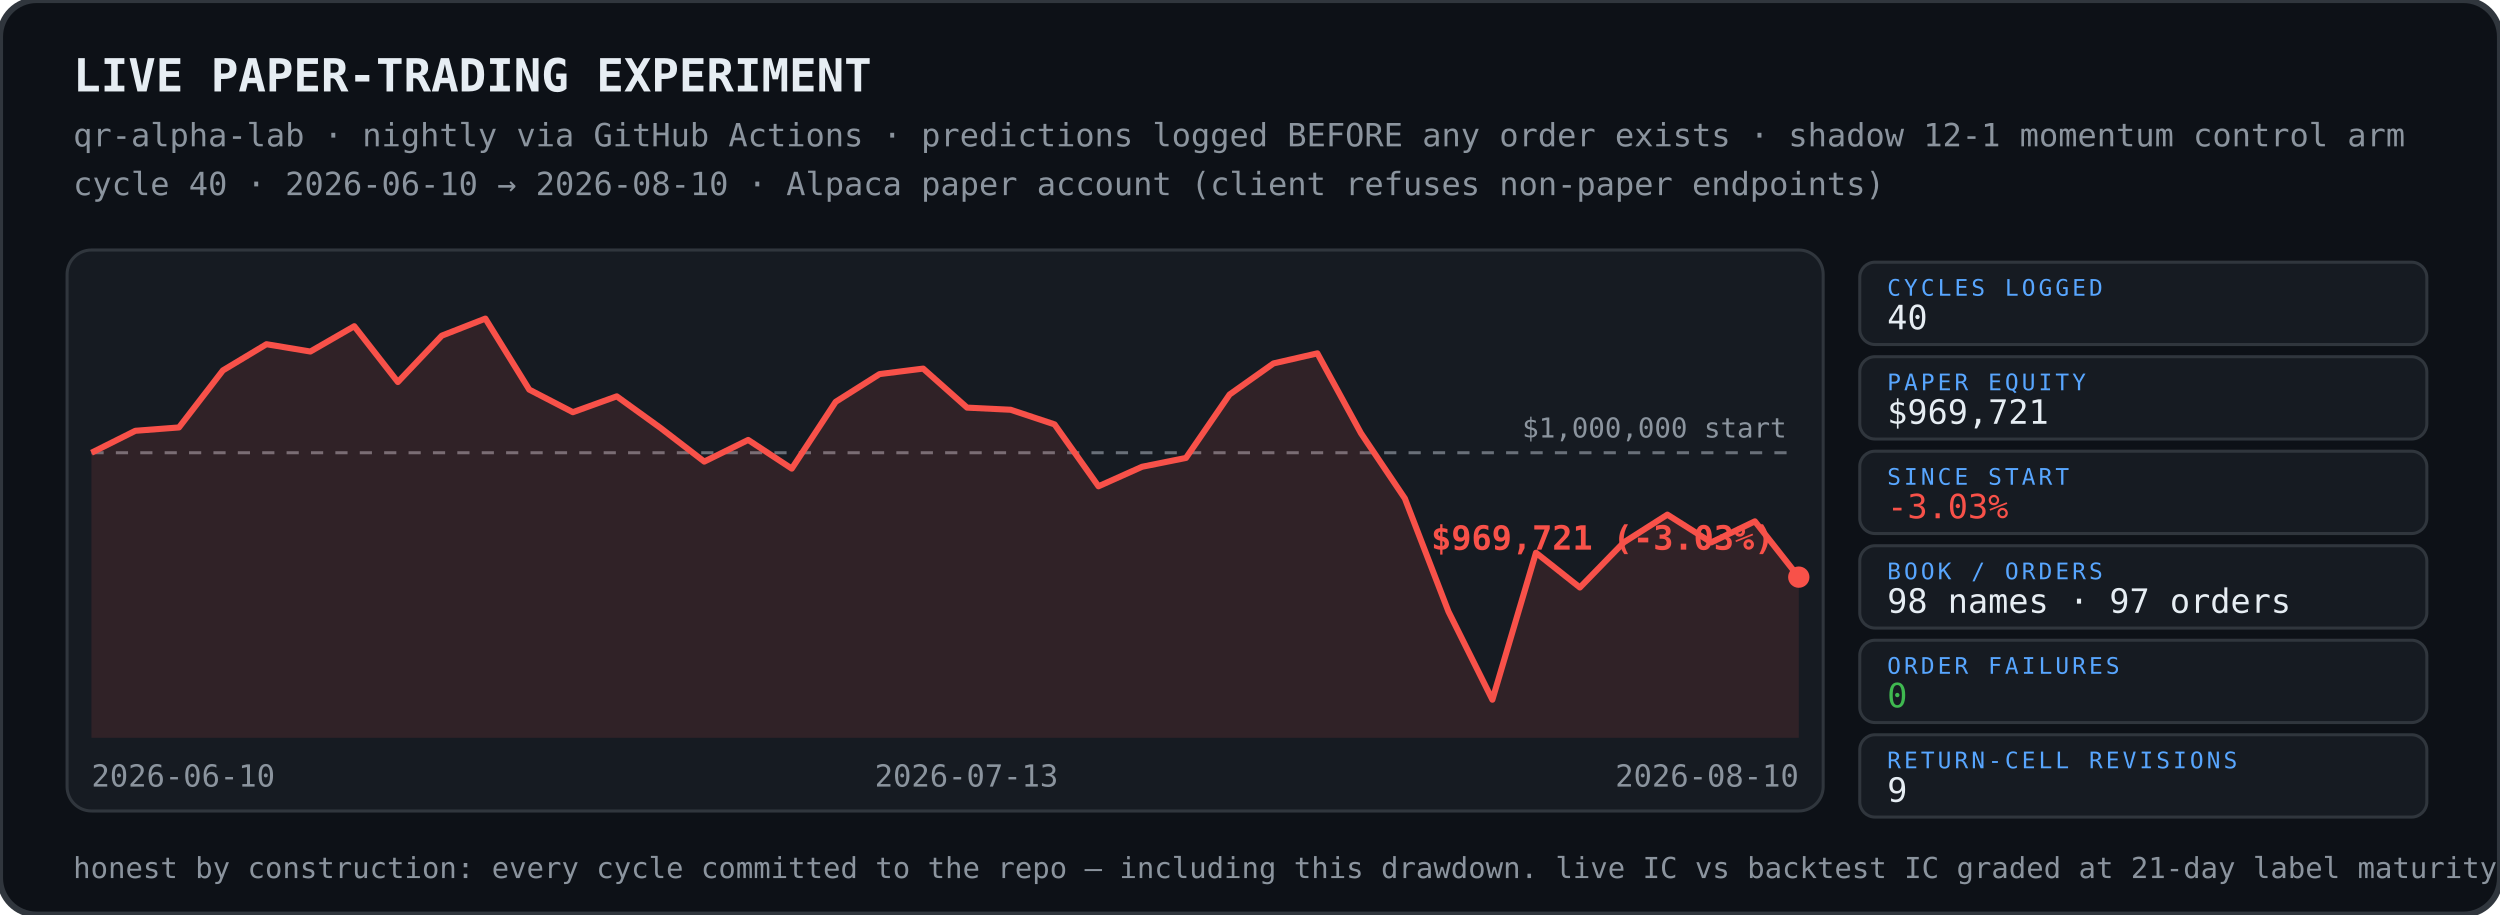
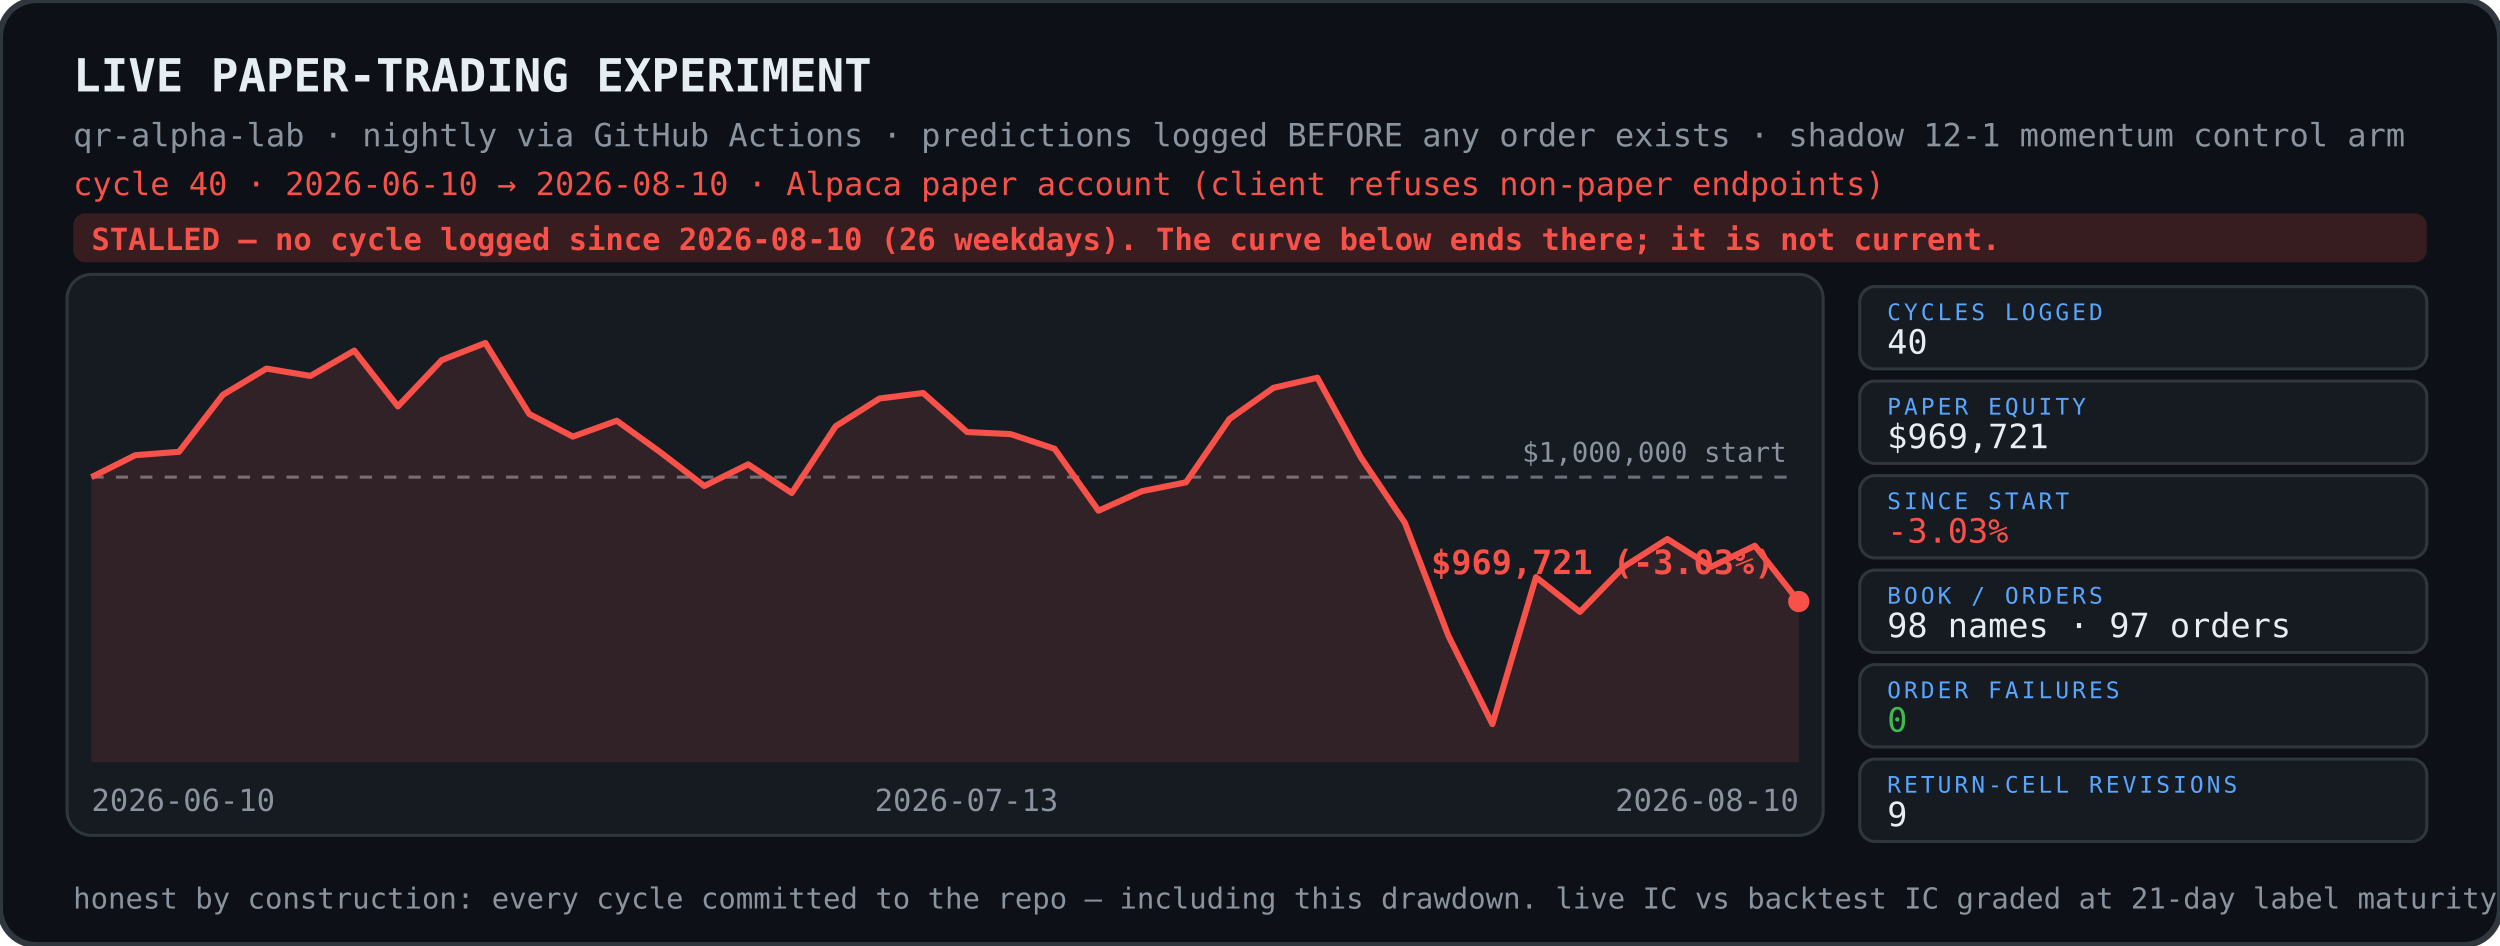
- <svg xmlns="http://www.w3.org/2000/svg" width="820" height="300" viewBox="0 0 820 300">
-   <rect width="820" height="300" rx="12" fill="#0d1117" stroke="#30363d" stroke-width="2" />
+ <svg xmlns="http://www.w3.org/2000/svg" width="820" height="310" viewBox="0 0 820 310">
+   <rect width="820" height="310" rx="12" fill="#0d1117" stroke="#30363d" stroke-width="2" />
  <text x="24" y="30" font-family="ui-monospace,SFMono-Regular,Menlo,Consolas,monospace" font-size="15" font-weight="700" fill="#e6edf3">LIVE PAPER-TRADING EXPERIMENT</text>
  <text x="24" y="48" font-family="ui-monospace,SFMono-Regular,Menlo,Consolas,monospace" font-size="10.5" fill="#8b949e">qr-alpha-lab · nightly via GitHub Actions · predictions logged BEFORE any order exists · shadow 12-1 momentum control arm</text>
-   <text x="24" y="64" font-family="ui-monospace,SFMono-Regular,Menlo,Consolas,monospace" font-size="10.5" fill="#8b949e">cycle 40 · 2026-06-10 → 2026-08-10 · Alpaca paper account (client refuses non-paper endpoints)</text>
+   <text x="24" y="64" font-family="ui-monospace,SFMono-Regular,Menlo,Consolas,monospace" font-size="10.5" fill="#f85149">cycle 40 · 2026-06-10 → 2026-08-10 · Alpaca paper account (client refuses non-paper endpoints)</text>
+   <rect x="24" y="70" width="772" height="16" rx="4" fill="#f85149" opacity="0.18" />
+   <text x="30" y="82" font-family="ui-monospace,SFMono-Regular,Menlo,Consolas,monospace" font-size="10" font-weight="700" fill="#f85149">STALLED — no cycle logged since 2026-08-10 (26 weekdays). The curve below ends there; it is not current.</text>
  <g>
-     <rect x="22" y="82" width="576" height="184" rx="8" fill="#161b22" stroke="#30363d" />
-     <line x1="30" y1="148.5" x2="590" y2="148.5" stroke="#8b949e" stroke-width="1" stroke-dasharray="4 4" opacity=".7" />
-     <text x="586" y="143.5" font-family="ui-monospace,SFMono-Regular,Menlo,Consolas,monospace" font-size="9" fill="#8b949e" text-anchor="end">$1,000,000 start</text>
-     <polygon points="30,148.5 30.0,148.5 44.4,141.3 58.7,140.2 73.1,121.5 87.4,112.9 101.8,115.3 116.2,107.0 130.5,125.3 144.9,110.1 159.2,104.5 173.6,127.8 187.9,135.2 202.3,130.0 216.7,140.4 231.0,151.4 245.4,144.3 259.7,153.7 274.1,131.8 288.5,122.7 302.8,120.9 317.2,133.7 331.5,134.4 345.9,139.2 360.3,159.5 374.6,153.1 389.0,150.2 403.3,129.4 417.7,119.2 432.1,115.9 446.4,142.1 460.8,163.5 475.1,200.6 489.5,229.5 503.8,181.3 518.2,192.7 532.6,177.9 546.9,168.8 561.3,177.9 575.6,171.0 590.0,189.3 590.0,242 30,242" fill="#f85149" opacity="0.12" />
-     <polyline points="30.0,148.5 44.4,141.3 58.7,140.2 73.1,121.5 87.4,112.9 101.8,115.3 116.2,107.0 130.5,125.3 144.9,110.1 159.2,104.5 173.6,127.8 187.9,135.2 202.3,130.0 216.7,140.4 231.0,151.4 245.4,144.3 259.7,153.7 274.1,131.8 288.5,122.7 302.8,120.9 317.2,133.7 331.5,134.4 345.9,139.2 360.3,159.5 374.6,153.1 389.0,150.2 403.3,129.4 417.7,119.2 432.1,115.9 446.4,142.1 460.8,163.5 475.1,200.6 489.5,229.5 503.8,181.3 518.2,192.7 532.6,177.9 546.9,168.8 561.3,177.9 575.6,171.0 590.0,189.3" fill="none" stroke="#f85149" stroke-width="2" stroke-linejoin="round" />
-     <circle cx="590.0" cy="189.3" r="3.5" fill="#f85149" />
-     <text x="582.0" y="180.3" font-family="ui-monospace,SFMono-Regular,Menlo,Consolas,monospace" font-size="11" font-weight="700" fill="#f85149" text-anchor="end">$969,721 (-3.03%)</text>
-     <text x="30" y="258" font-family="ui-monospace,SFMono-Regular,Menlo,Consolas,monospace" font-size="10" fill="#8b949e" text-anchor="start">2026-06-10</text>
-     <text x="317" y="258" font-family="ui-monospace,SFMono-Regular,Menlo,Consolas,monospace" font-size="10" fill="#8b949e" text-anchor="middle">2026-07-13</text>
-     <text x="590" y="258" font-family="ui-monospace,SFMono-Regular,Menlo,Consolas,monospace" font-size="10" fill="#8b949e" text-anchor="end">2026-08-10</text>
+     <rect x="22" y="90" width="576" height="184" rx="8" fill="#161b22" stroke="#30363d" />
+     <line x1="30" y1="156.5" x2="590" y2="156.5" stroke="#8b949e" stroke-width="1" stroke-dasharray="4 4" opacity=".7" />
+     <text x="586" y="151.5" font-family="ui-monospace,SFMono-Regular,Menlo,Consolas,monospace" font-size="9" fill="#8b949e" text-anchor="end">$1,000,000 start</text>
+     <polygon points="30,156.5 30.0,156.5 44.4,149.3 58.7,148.2 73.1,129.5 87.4,120.9 101.8,123.3 116.2,115.0 130.5,133.3 144.9,118.1 159.2,112.5 173.6,135.8 187.9,143.2 202.3,138.0 216.7,148.4 231.0,159.4 245.4,152.3 259.7,161.7 274.1,139.8 288.5,130.7 302.8,128.9 317.2,141.7 331.5,142.4 345.9,147.2 360.3,167.5 374.6,161.1 389.0,158.2 403.3,137.4 417.7,127.2 432.1,123.9 446.4,150.1 460.8,171.5 475.1,208.6 489.5,237.5 503.8,189.3 518.2,200.7 532.6,185.9 546.9,176.8 561.3,185.9 575.6,179.0 590.0,197.3 590.0,250 30,250" fill="#f85149" opacity="0.12" />
+     <polyline points="30.0,156.5 44.4,149.3 58.7,148.2 73.1,129.5 87.4,120.9 101.8,123.3 116.2,115.0 130.5,133.3 144.9,118.1 159.2,112.5 173.6,135.8 187.9,143.2 202.3,138.0 216.7,148.4 231.0,159.4 245.4,152.3 259.7,161.7 274.1,139.8 288.5,130.7 302.8,128.9 317.2,141.7 331.5,142.4 345.9,147.2 360.3,167.5 374.6,161.1 389.0,158.2 403.3,137.4 417.7,127.2 432.1,123.9 446.4,150.1 460.8,171.5 475.1,208.6 489.5,237.5 503.8,189.3 518.2,200.7 532.6,185.9 546.9,176.8 561.3,185.9 575.6,179.0 590.0,197.3" fill="none" stroke="#f85149" stroke-width="2" stroke-linejoin="round" />
+     <circle cx="590.0" cy="197.3" r="3.5" fill="#f85149" />
+     <text x="582.0" y="188.3" font-family="ui-monospace,SFMono-Regular,Menlo,Consolas,monospace" font-size="11" font-weight="700" fill="#f85149" text-anchor="end">$969,721 (-3.03%)</text>
+     <text x="30" y="266" font-family="ui-monospace,SFMono-Regular,Menlo,Consolas,monospace" font-size="10" fill="#8b949e" text-anchor="start">2026-06-10</text>
+     <text x="317" y="266" font-family="ui-monospace,SFMono-Regular,Menlo,Consolas,monospace" font-size="10" fill="#8b949e" text-anchor="middle">2026-07-13</text>
+     <text x="590" y="266" font-family="ui-monospace,SFMono-Regular,Menlo,Consolas,monospace" font-size="10" fill="#8b949e" text-anchor="end">2026-08-10</text>
  </g>
-   <rect x="610" y="86" width="186" height="27" rx="5" fill="#161b22" stroke="#30363d" />
-   <text x="619" y="97" font-family="ui-monospace,SFMono-Regular,Menlo,Consolas,monospace" font-size="7.5" fill="#58a6ff" letter-spacing="1">CYCLES LOGGED</text>
-   <text x="619" y="108" font-family="ui-monospace,SFMono-Regular,Menlo,Consolas,monospace" font-size="11" fill="#e6edf3">40</text>
-   <rect x="610" y="117" width="186" height="27" rx="5" fill="#161b22" stroke="#30363d" />
-   <text x="619" y="128" font-family="ui-monospace,SFMono-Regular,Menlo,Consolas,monospace" font-size="7.5" fill="#58a6ff" letter-spacing="1">PAPER EQUITY</text>
-   <text x="619" y="139" font-family="ui-monospace,SFMono-Regular,Menlo,Consolas,monospace" font-size="11" fill="#e6edf3">$969,721</text>
-   <rect x="610" y="148" width="186" height="27" rx="5" fill="#161b22" stroke="#30363d" />
-   <text x="619" y="159" font-family="ui-monospace,SFMono-Regular,Menlo,Consolas,monospace" font-size="7.5" fill="#58a6ff" letter-spacing="1">SINCE START</text>
-   <text x="619" y="170" font-family="ui-monospace,SFMono-Regular,Menlo,Consolas,monospace" font-size="11" fill="#f85149">-3.03%</text>
-   <rect x="610" y="179" width="186" height="27" rx="5" fill="#161b22" stroke="#30363d" />
-   <text x="619" y="190" font-family="ui-monospace,SFMono-Regular,Menlo,Consolas,monospace" font-size="7.5" fill="#58a6ff" letter-spacing="1">BOOK / ORDERS</text>
-   <text x="619" y="201" font-family="ui-monospace,SFMono-Regular,Menlo,Consolas,monospace" font-size="11" fill="#e6edf3">98 names · 97 orders</text>
-   <rect x="610" y="210" width="186" height="27" rx="5" fill="#161b22" stroke="#30363d" />
-   <text x="619" y="221" font-family="ui-monospace,SFMono-Regular,Menlo,Consolas,monospace" font-size="7.5" fill="#58a6ff" letter-spacing="1">ORDER FAILURES</text>
-   <text x="619" y="232" font-family="ui-monospace,SFMono-Regular,Menlo,Consolas,monospace" font-size="11" fill="#3fb950">0</text>
-   <rect x="610" y="241" width="186" height="27" rx="5" fill="#161b22" stroke="#30363d" />
-   <text x="619" y="252" font-family="ui-monospace,SFMono-Regular,Menlo,Consolas,monospace" font-size="7.5" fill="#58a6ff" letter-spacing="1">RETURN-CELL REVISIONS</text>
-   <text x="619" y="263" font-family="ui-monospace,SFMono-Regular,Menlo,Consolas,monospace" font-size="11" fill="#e6edf3">9</text>
-   <text x="24" y="288" font-family="ui-monospace,SFMono-Regular,Menlo,Consolas,monospace" font-size="9.5" fill="#8b949e">honest by construction: every cycle committed to the repo — including this drawdown. live IC vs backtest IC graded at 21-day label maturity.</text>
+   <rect x="610" y="94" width="186" height="27" rx="5" fill="#161b22" stroke="#30363d" />
+   <text x="619" y="105" font-family="ui-monospace,SFMono-Regular,Menlo,Consolas,monospace" font-size="7.5" fill="#58a6ff" letter-spacing="1">CYCLES LOGGED</text>
+   <text x="619" y="116" font-family="ui-monospace,SFMono-Regular,Menlo,Consolas,monospace" font-size="11" fill="#e6edf3">40</text>
+   <rect x="610" y="125" width="186" height="27" rx="5" fill="#161b22" stroke="#30363d" />
+   <text x="619" y="136" font-family="ui-monospace,SFMono-Regular,Menlo,Consolas,monospace" font-size="7.5" fill="#58a6ff" letter-spacing="1">PAPER EQUITY</text>
+   <text x="619" y="147" font-family="ui-monospace,SFMono-Regular,Menlo,Consolas,monospace" font-size="11" fill="#e6edf3">$969,721</text>
+   <rect x="610" y="156" width="186" height="27" rx="5" fill="#161b22" stroke="#30363d" />
+   <text x="619" y="167" font-family="ui-monospace,SFMono-Regular,Menlo,Consolas,monospace" font-size="7.5" fill="#58a6ff" letter-spacing="1">SINCE START</text>
+   <text x="619" y="178" font-family="ui-monospace,SFMono-Regular,Menlo,Consolas,monospace" font-size="11" fill="#f85149">-3.03%</text>
+   <rect x="610" y="187" width="186" height="27" rx="5" fill="#161b22" stroke="#30363d" />
+   <text x="619" y="198" font-family="ui-monospace,SFMono-Regular,Menlo,Consolas,monospace" font-size="7.5" fill="#58a6ff" letter-spacing="1">BOOK / ORDERS</text>
+   <text x="619" y="209" font-family="ui-monospace,SFMono-Regular,Menlo,Consolas,monospace" font-size="11" fill="#e6edf3">98 names · 97 orders</text>
+   <rect x="610" y="218" width="186" height="27" rx="5" fill="#161b22" stroke="#30363d" />
+   <text x="619" y="229" font-family="ui-monospace,SFMono-Regular,Menlo,Consolas,monospace" font-size="7.5" fill="#58a6ff" letter-spacing="1">ORDER FAILURES</text>
+   <text x="619" y="240" font-family="ui-monospace,SFMono-Regular,Menlo,Consolas,monospace" font-size="11" fill="#3fb950">0</text>
+   <rect x="610" y="249" width="186" height="27" rx="5" fill="#161b22" stroke="#30363d" />
+   <text x="619" y="260" font-family="ui-monospace,SFMono-Regular,Menlo,Consolas,monospace" font-size="7.5" fill="#58a6ff" letter-spacing="1">RETURN-CELL REVISIONS</text>
+   <text x="619" y="271" font-family="ui-monospace,SFMono-Regular,Menlo,Consolas,monospace" font-size="11" fill="#e6edf3">9</text>
+   <text x="24" y="298" font-family="ui-monospace,SFMono-Regular,Menlo,Consolas,monospace" font-size="9.5" fill="#8b949e">honest by construction: every cycle committed to the repo — including this drawdown. live IC vs backtest IC graded at 21-day label maturity.</text>
</svg>
